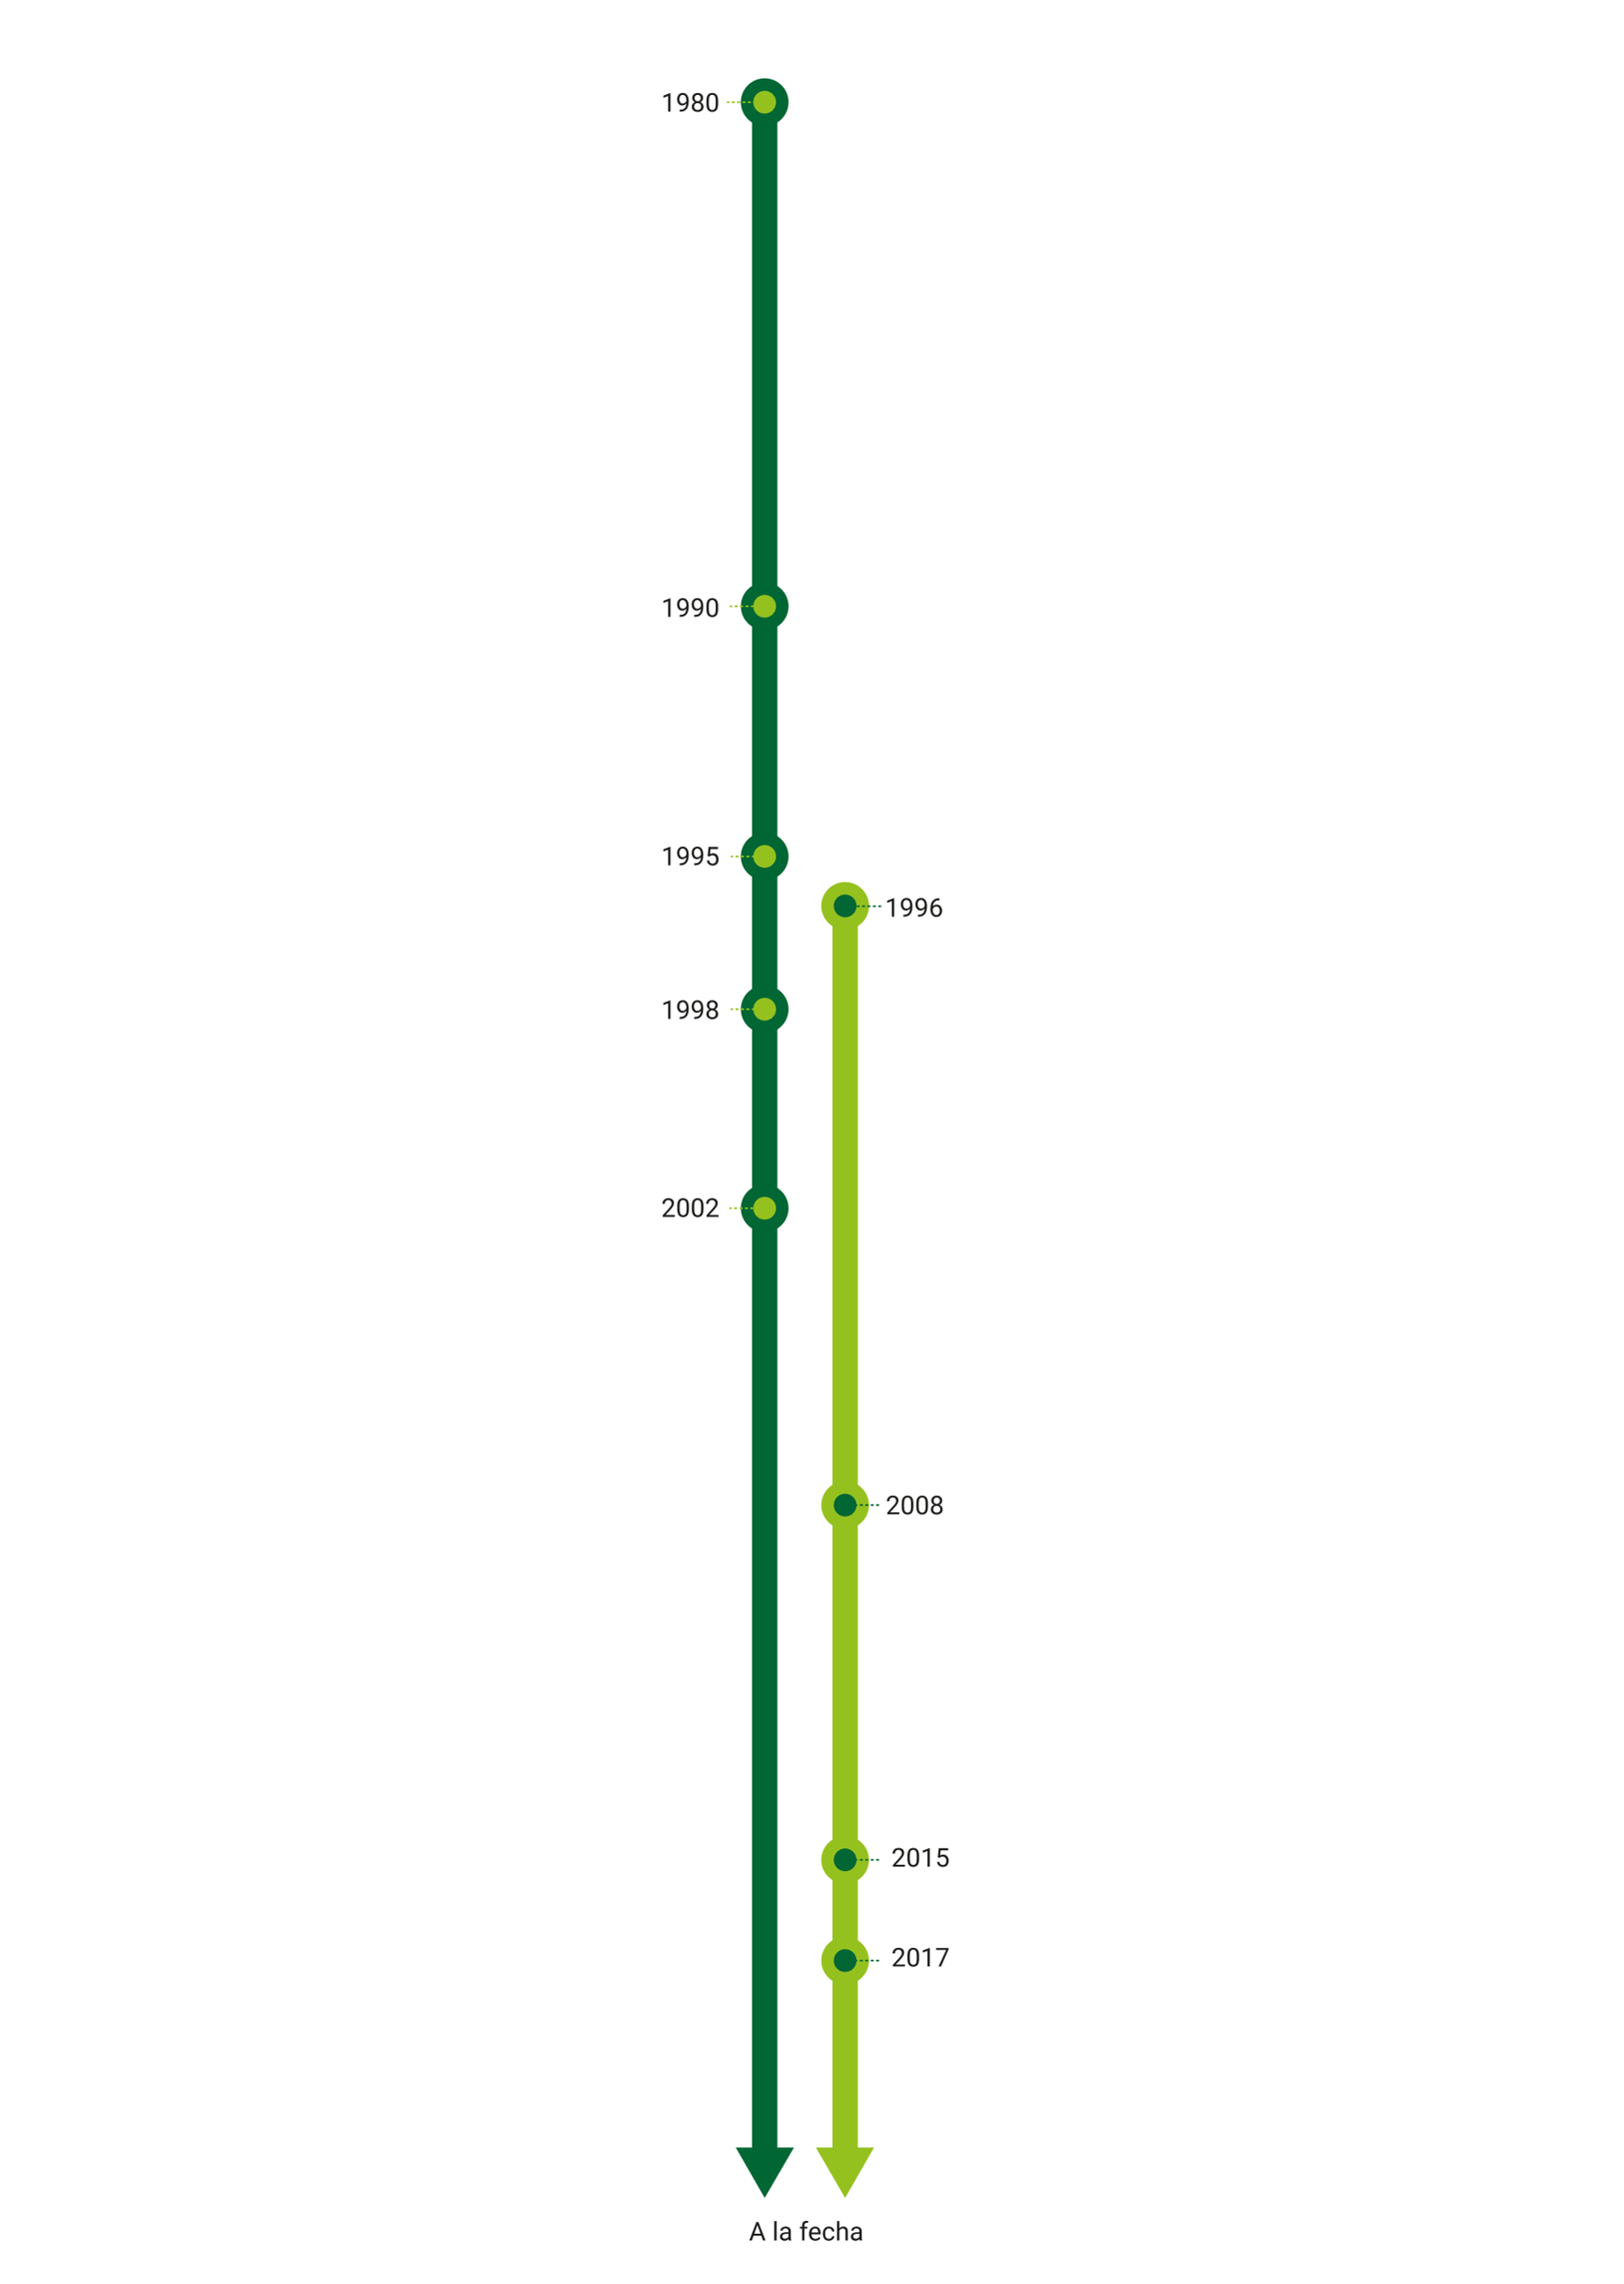
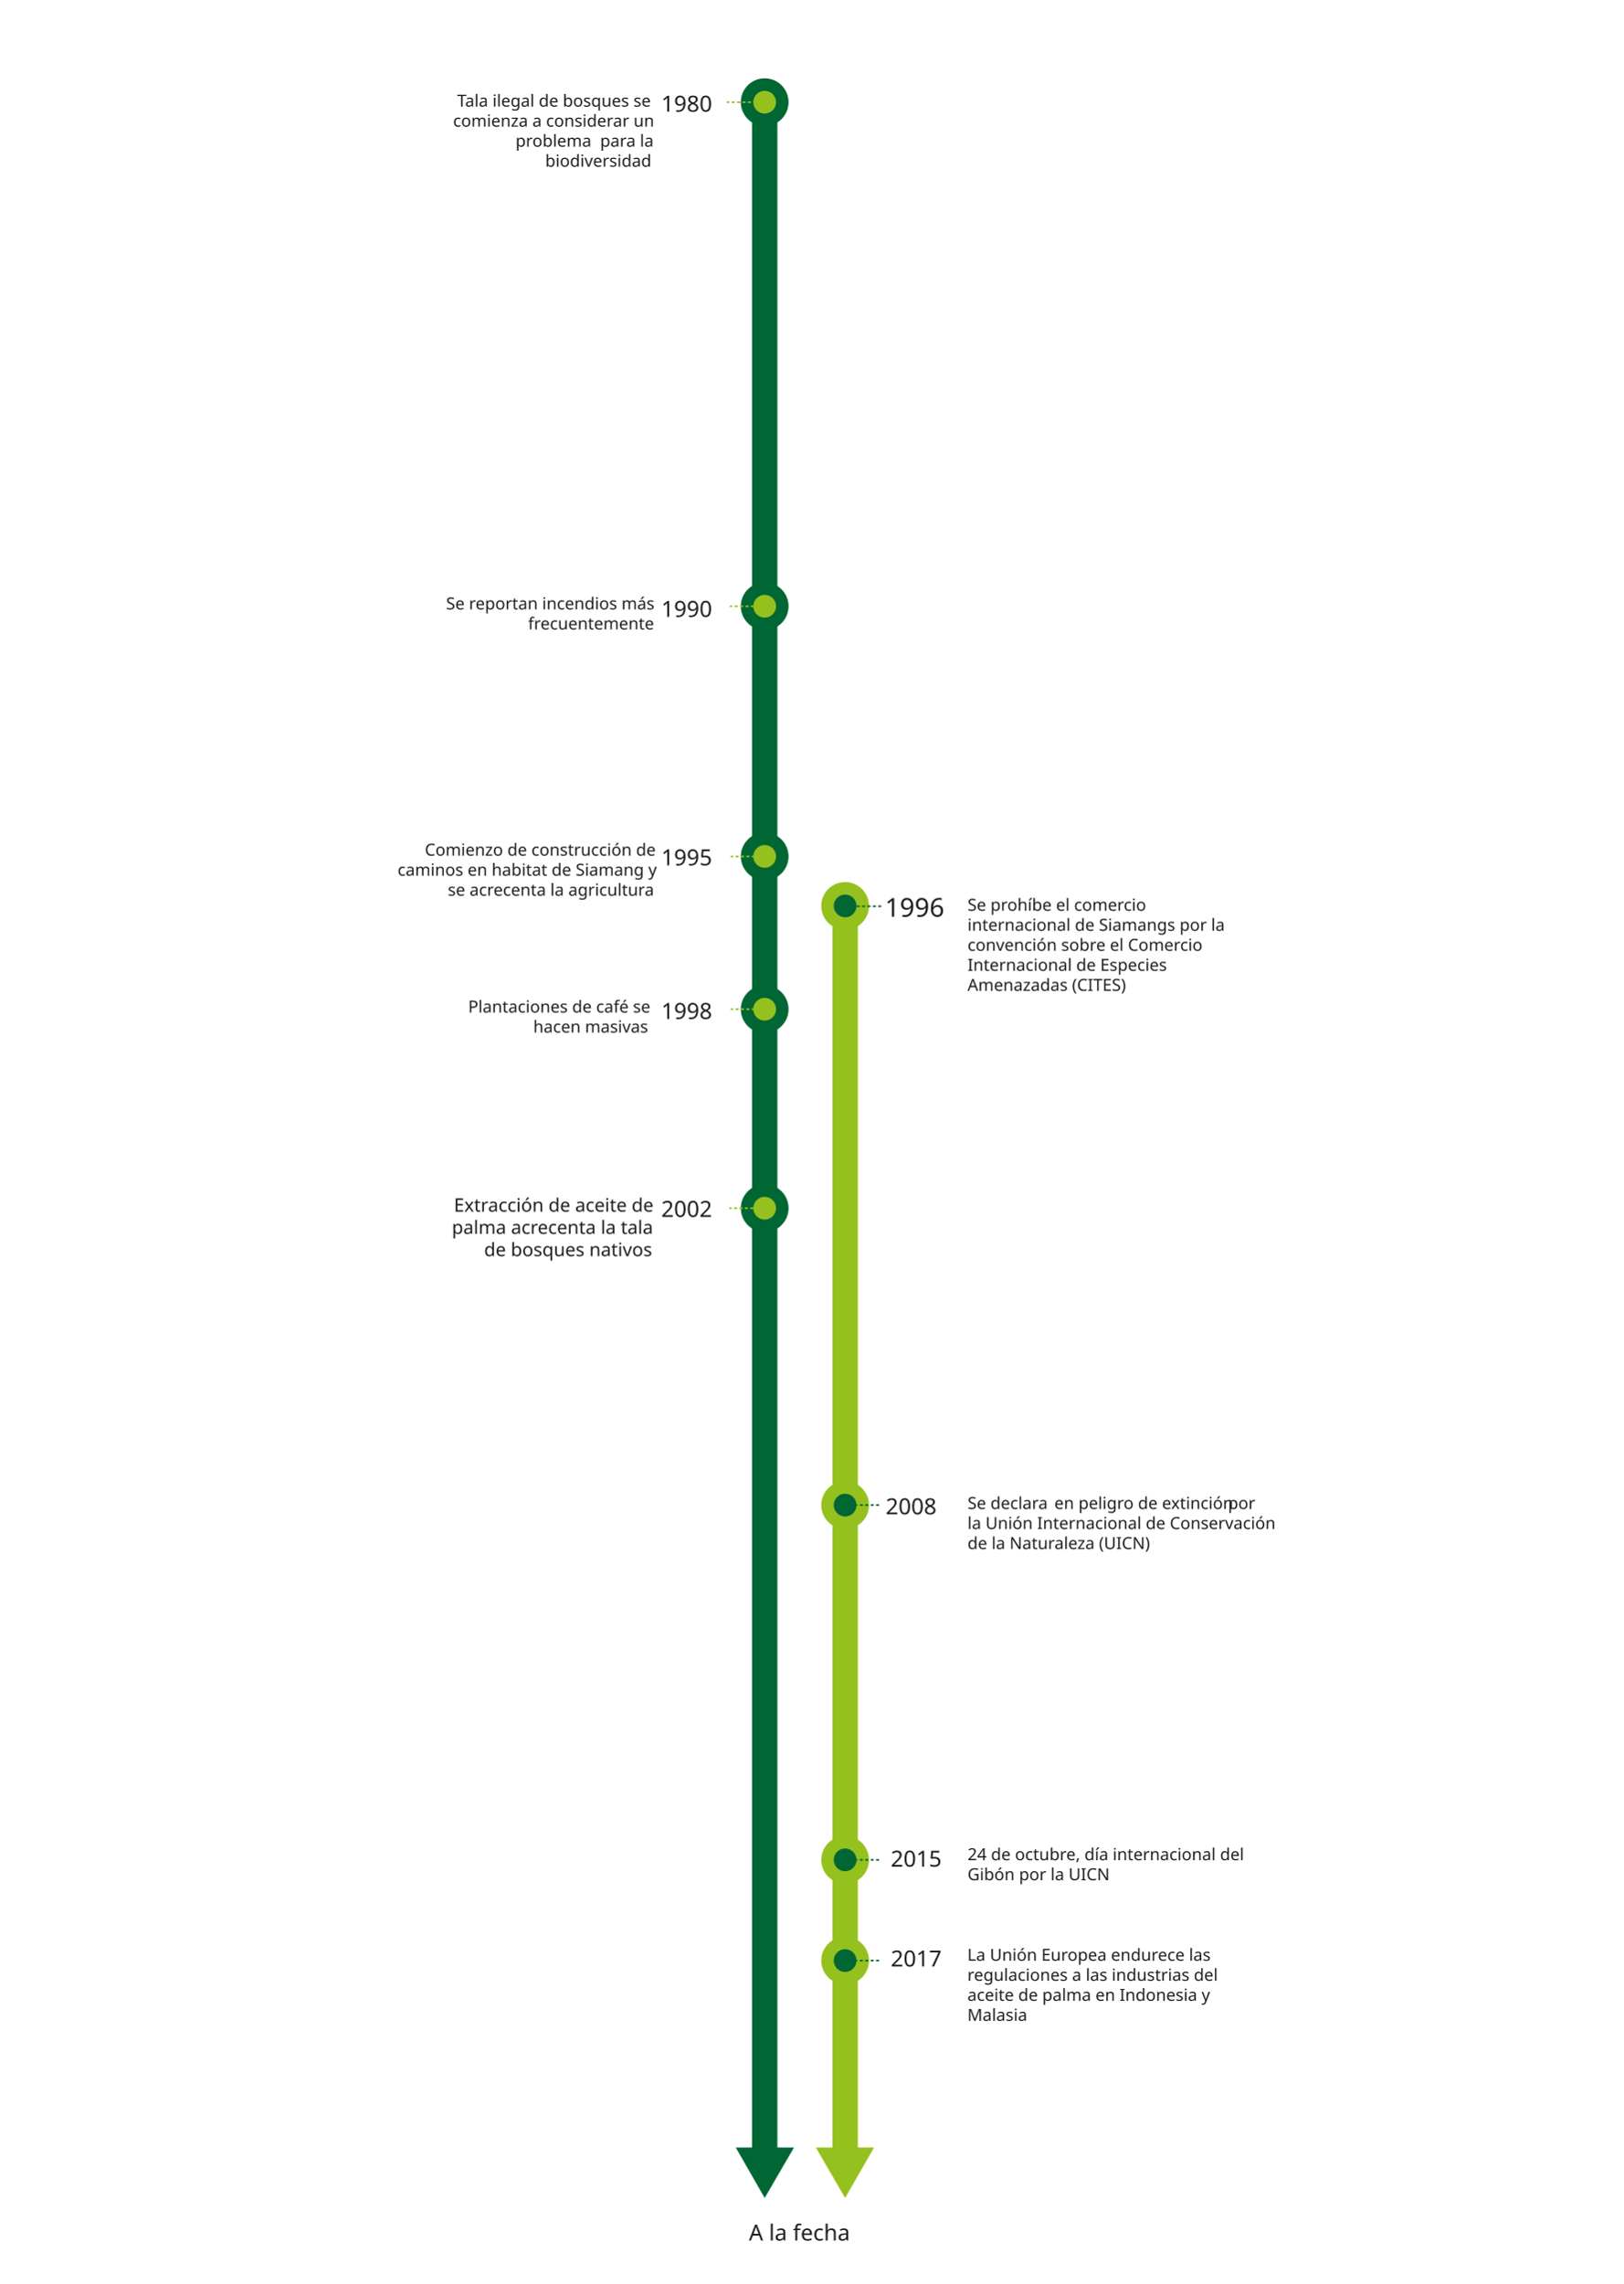
<svg xmlns="http://www.w3.org/2000/svg" version="1.1" id="Capa_1" x="0px" y="0px" viewBox="0 0 876 1231.1" style="enable-background:new 0 0 876 1231.1;" xml:space="preserve">
  <style type="text/css">
	.st0{fill:none;}
	.st1{enable-background:new    ;}
	.st2{fill:#1E1E1C;}
- 	.st3{font-family:'Roboto-Regular', sans-serif;}
- 	.st4{font-size:10px;}
- 	.st5{font-family:'Roboto', sans-serif;}
- 	.st6{display:none;}
- 	.st7{display:inline;opacity:0.5;fill:none;stroke:#1F9CD8;stroke-width:0.878;stroke-miterlimit:10;enable-background:new    ;}
- 	.st8{fill:none;stroke:#95C11F;stroke-width:13.698;stroke-miterlimit:10;}
- 	.st9{fill:#95C11F;}
- 	.st10{font-size:14px;}
- 	.st11{fill:none;stroke:#006633;stroke-width:13.698;stroke-miterlimit:10;}
- 	.st12{fill:#006633;}
- 	.st13{fill:#95C11F;stroke:#006633;stroke-width:6.755;stroke-miterlimit:10;}
- 	.st14{fill:#006633;stroke:#95C11F;stroke-width:6.755;stroke-miterlimit:10;}
- 	.st15{fill:none;stroke:#006633;stroke-width:0.878;stroke-miterlimit:10;stroke-dasharray:1.62,1.296;}
- 	.st16{fill:none;stroke:#95C11F;stroke-width:0.878;stroke-miterlimit:10;stroke-dasharray:1.62,1.296;}
- 
- 	#leyenda{
- 	opacity:0; transition:all ease 0.25s
- 	}
- 	svg:hover #leyenda{opacity:1; transition:all ease 0.25s}
- 	
+ 	.st3{font-family:'Roboto-Regular';}
+ 	.st4{font-size:9px;}
+ 	.st5{font-family:'Roboto-Black';}
+ 	.st6{font-size:10px;}
+ 	.st7{display:none;}
+ 	.st8{display:inline;opacity:0.5;fill:none;stroke:#1F9CD8;stroke-width:0.878;stroke-miterlimit:10;enable-background:new    ;}
+ 	.st9{fill:none;stroke:#95C11F;stroke-width:13.698;stroke-miterlimit:10;}
+ 	.st10{fill:#95C11F;}
+ 	.st11{font-size:12px;}
+ 	.st12{fill:none;stroke:#006633;stroke-width:13.698;stroke-miterlimit:10;}
+ 	.st13{fill:#006633;}
+ 	.st14{font-size:14px;}
+ 	.st15{fill:#95C11F;stroke:#006633;stroke-width:6.755;stroke-miterlimit:10;}
+ 	.st16{fill:#006633;stroke:#95C11F;stroke-width:6.755;stroke-miterlimit:10;}
+ 	.st17{fill:none;stroke:#006633;stroke-width:0.878;stroke-miterlimit:10;stroke-dasharray:1.62,1.296;}
+ 	.st18{fill:none;stroke:#95C11F;stroke-width:0.878;stroke-miterlimit:10;stroke-dasharray:1.62,1.296;}
</style>
  <g id="leyenda">
    <g>
      <rect x="522" y="995.4" class="st0" width="159" height="45.4" />
-       <text transform="matrix(1 0 0 1 521.9521 1003.955)" class="st1">
+       <text transform="matrix(1 0 0 1 521.9521 1003.099)" class="st1">
        <tspan x="0" y="0" class="st2 st3 st4">24 de octubre, día internacional del </tspan>
-         <tspan x="0" y="12" class="st2 st3 st4">Gibón por la UICN   </tspan>
+         <tspan x="0" y="10.8" class="st2 st3 st4">Gibón por la UICN   </tspan>
      </text>
    </g>
    <g>
      <rect x="221.9" y="49.8" class="st0" width="126.6" height="52.9" />
-       <text transform="matrix(1 0 0 1 235.2776 58.3547)" class="st1">
+       <text transform="matrix(1 0 0 1 246.5999 57.4992)" class="st1">
        <tspan x="0" y="0" class="st2 st3 st4">Tala ilegal de bosques se </tspan>
-         <tspan x="-2.5" y="12" class="st2 st3 st4">comienza a considerar un </tspan>
-         <tspan x="35" y="24" class="st2 st3 st4">problema  para la </tspan>
-         <tspan x="52.8" y="36" class="st2 st3 st4">biodiversidad    </tspan>
+         <tspan x="-2.2" y="10.8" class="st2 st3 st4">comienza a considerar un </tspan>
+         <tspan x="31.5" y="21.6" class="st2 st3 st4">problema  para la </tspan>
+         <tspan x="47.5" y="32.4" class="st2 st3 st4">biodiversidad    </tspan>
      </text>
    </g>
    <g>
      <rect x="215.1" y="320.9" class="st0" width="133.4" height="29.6" />
-       <text transform="matrix(1 0 0 1 228.6025 329.4509)" class="st1">
+       <text transform="matrix(1 0 0 1 240.5923 328.5955)" class="st1">
        <tspan x="0" y="0" class="st2 st3 st4">Se reportan incendios más </tspan>
-         <tspan x="49.2" y="12" class="st2 st3 st4">frecuentemente</tspan>
+         <tspan x="44.3" y="10.8" class="st2 st3 st4">frecuentemente</tspan>
      </text>
    </g>
    <g>
      <rect x="206.8" y="453.7" class="st0" width="142" height="37.6" />
-       <text transform="matrix(1 0 0 1 215.8602 462.2364)" class="st1">
+       <text transform="matrix(1 0 0 1 229.1541 461.3809)" class="st1">
        <tspan x="0" y="0" class="st2 st3 st4">Comienzo de construcción de </tspan>
-         <tspan x="-8.8" y="12" class="st2 st3 st4">caminos en habitat de Siamang </tspan>
-         <tspan x="6.3" y="24" class="st2 st3 st4">y se acrecenta la agricultura    </tspan>
+         <tspan x="-14.7" y="10.8" class="st2 st3 st4">caminos en habitat de Siamang y </tspan>
+         <tspan x="12.4" y="21.6" class="st2 st3 st4">se acrecenta la agricultura    </tspan>
      </text>
    </g>
    <g>
      <rect x="234.3" y="538.3" class="st0" width="114.2" height="30.7" />
-       <text transform="matrix(1 0 0 1 241.8936 546.8396)" class="st1">
+       <text transform="matrix(1 0 0 1 252.5543 545.9841)" class="st1">
        <tspan x="0" y="0" class="st2 st3 st4">Plantaciones de café se </tspan>
-         <tspan x="39" y="12" class="st2 st3 st4">hacen masivas </tspan>
+         <tspan x="35.1" y="10.8" class="st2 st3 st4">hacen masivas </tspan>
      </text>
    </g>
    <g>
      <rect x="522" y="483.4" class="st0" width="141.6" height="67.7" />
-       <text transform="matrix(1 0 0 1 521.9521 491.9458)" class="st1">
+       <text transform="matrix(1 0 0 1 521.9521 491.0903)" class="st1">
        <tspan x="0" y="0" class="st2 st3 st4">Se prohíbe el comercio </tspan>
-         <tspan x="0" y="12" class="st2 st3 st4">internacional de Siamangs por </tspan>
-         <tspan x="0" y="24" class="st2 st3 st4">la convención sobre el </tspan>
-         <tspan x="0" y="36" class="st2 st3 st4">Comercio Internacional de </tspan>
-         <tspan x="0" y="48" class="st2 st3 st4">Especies Amenazadas (CITES)     </tspan>
+         <tspan x="0" y="10.8" class="st2 st3 st4">internacional de Siamangs por la </tspan>
+         <tspan x="0" y="21.6" class="st2 st3 st4">convención sobre el Comercio </tspan>
+         <tspan x="0" y="32.4" class="st2 st3 st4">Internacional de Especies </tspan>
+         <tspan x="0" y="43.2" class="st2 st3 st4">Amenazadas (CITES)     </tspan>
      </text>
    </g>
    <g>
      <rect x="522" y="806" class="st0" width="159" height="51.9" />
-       <text transform="matrix(1 0 0 1 521.9521 814.576)" class="st1">
+       <text transform="matrix(1 0 0 1 521.9521 813.7206)" class="st1">
        <tspan x="0" y="0" class="st2 st3 st4">Se declara </tspan>
-         <tspan x="49.5" y="0" class="st2 st5 st4"> en peligro de extinción </tspan>
-         <tspan x="0" y="12" class="st2 st3 st4">por la Unión Internacional de </tspan>
-         <tspan x="0" y="24" class="st2 st3 st4">Conservación de la Naturaleza </tspan>
-         <tspan x="0" y="36" class="st2 st3 st4">(UICN)   </tspan>
-         <tspan x="37.1" y="36" class="st2 st5 st4"> </tspan>
+         <tspan x="44.5" y="0" class="st2 st5 st4"> en peligro de extinción </tspan>
+         <tspan x="140.5" y="0" class="st2 st3 st4">por </tspan>
+         <tspan x="0" y="10.8" class="st2 st3 st4">la Unión Internacional de Conservación </tspan>
+         <tspan x="0" y="21.6" class="st2 st3 st4">de la Naturaleza (UICN)   </tspan>
+         <tspan x="101.1" y="21.6" class="st2 st5 st4"> </tspan>
      </text>
    </g>
    <g>
-       <rect x="521.9" y="1052.6" class="st0" width="124.9" height="79.3" />
      <rect x="521.9" y="1049.6" class="st0" width="156.2" height="89" />
-       <text transform="matrix(1 0 0 1 521.8694 1058.167)" class="st1">
+       <text transform="matrix(1 0 0 1 521.8694 1057.312)" class="st1">
        <tspan x="0" y="0" class="st2 st3 st4">La Unión Europea endurece las </tspan>
-         <tspan x="0" y="12" class="st2 st3 st4">regulaciones a las industrias del </tspan>
-         <tspan x="0" y="24" class="st2 st3 st4">aceite de palma en Indonesia y </tspan>
-         <tspan x="0" y="36" class="st2 st3 st4">Malasia       </tspan>
+         <tspan x="0" y="10.8" class="st2 st3 st4">regulaciones a las industrias del </tspan>
+         <tspan x="0" y="21.6" class="st2 st3 st4">aceite de palma en Indonesia y </tspan>
+         <tspan x="0" y="32.4" class="st2 st3 st4">Malasia       </tspan>
      </text>
    </g>
    <g>
      <rect x="237.7" y="644.8" class="st0" width="110.8" height="39.8" />
      <text transform="matrix(1 0 0 1 244.8477 653.3662)" class="st1">
-         <tspan x="0" y="0" class="st2 st3 st4">Extracción de aceite de </tspan>
-         <tspan x="-1.1" y="12" class="st2 st3 st4">palma acrecenta la tala </tspan>
-         <tspan x="16.3" y="24" class="st2 st3 st4">de bosques nativos    </tspan>
+         <tspan x="0" y="0" class="st2 st3 st6">Extracción de aceite de </tspan>
+         <tspan x="-1.1" y="12" class="st2 st3 st6">palma acrecenta la tala </tspan>
+         <tspan x="16.3" y="24" class="st2 st3 st6">de bosques nativos    </tspan>
      </text>
    </g>
  </g>
  <g id="GUIAS">
-     <g class="st6">
-       <rect x="960.3" y="-1730.3" class="st7" width="168.9" height="1875.1" />
-       <rect x="1159.2" y="-1730.3" class="st7" width="168.9" height="1875.1" />
-       <rect x="1358.4" y="-1730.3" class="st7" width="168.9" height="1875.1" />
-       <rect x="1557.4" y="-1730.3" class="st7" width="168.9" height="1875.1" />
-       <rect x="1756.4" y="-1730.3" class="st7" width="168.9" height="1875.1" />
-       <rect x="1955.5" y="-1730.3" class="st7" width="168.9" height="1875.1" />
-       <rect x="846.8" y="-1867.4" class="st7" width="1390.9" height="2149.6" />
-       <line class="st7" x1="1542.3" y1="-1730.3" x2="1542.3" y2="144.8" />
+     <g class="st7">
+       <rect x="960.3" y="-1730.3" class="st8" width="168.9" height="1875.1" />
+       <rect x="1159.2" y="-1730.3" class="st8" width="168.9" height="1875.1" />
+       <rect x="1358.4" y="-1730.3" class="st8" width="168.9" height="1875.1" />
+       <rect x="1557.4" y="-1730.3" class="st8" width="168.9" height="1875.1" />
+       <rect x="1756.4" y="-1730.3" class="st8" width="168.9" height="1875.1" />
+       <rect x="1955.5" y="-1730.3" class="st8" width="168.9" height="1875.1" />
+       <rect x="846.8" y="-1867.4" class="st8" width="1390.9" height="2149.6" />
+       <line class="st8" x1="1542.3" y1="-1730.3" x2="1542.3" y2="144.8" />
    </g>
    <g>
      <g>
-         <line class="st8" x1="455.9" y1="479" x2="455.9" y2="1162.5" />
+         <line class="st9" x1="455.9" y1="479" x2="455.9" y2="1162.5" />
        <g>
-           <polygon class="st9" points="440.1,1158 455.9,1185.2 471.5,1158     " />
+           <polygon class="st10" points="440.1,1158 455.9,1185.2 471.5,1158     " />
        </g>
      </g>
    </g>
    <g>
-       <text transform="matrix(1 0 0 1 356.6874 60.2109)" class="st2 st5 st10">1980</text>
+       <text transform="matrix(1 0 0 1 356.6874 60.2109)" class="st2 st5 st11">1980</text>
    </g>
    <g>
-       <text transform="matrix(1 0 0 1 356.6874 466.6059)" class="st2 st5 st10">1995</text>
+       <text transform="matrix(1 0 0 1 356.6874 466.6059)" class="st2 st5 st11">1995</text>
    </g>
    <g>
-       <text transform="matrix(1 0 0 1 356.6874 549.4399)" class="st2 st5 st10">1998</text>
+       <text transform="matrix(1 0 0 1 356.6874 549.4399)" class="st2 st5 st11">1998</text>
    </g>
    <g>
-       <text transform="matrix(1 0 0 1 477.7819 816.5746)" class="st2 st5 st10">2008</text>
+       <text transform="matrix(1 0 0 1 477.7819 816.5746)" class="st2 st5 st11">2008</text>
    </g>
    <g>
-       <text transform="matrix(1 0 0 1 403.9982 1208.164)" class="st2 st5 st10">A la fecha</text>
+       <text transform="matrix(1 0 0 1 403.9982 1208.164)" class="st2 st5 st11">A la fecha</text>
    </g>
    <g>
-       <text transform="matrix(1 0 0 1 356.6874 332.621)" class="st2 st5 st10">1990</text>
+       <text transform="matrix(1 0 0 1 356.6874 332.621)" class="st2 st5 st11">1990</text>
    </g>
    <g>
      <g>
-         <line class="st11" x1="412.5" y1="45.8" x2="412.5" y2="1162.5" />
+         <line class="st12" x1="412.5" y1="45.8" x2="412.5" y2="1162.5" />
        <g>
-           <polygon class="st12" points="396.9,1158 412.5,1185.2 428.3,1158     " />
+           <polygon class="st13" points="396.9,1158 412.5,1185.2 428.3,1158     " />
        </g>
      </g>
    </g>
    <g>
-       <text transform="matrix(1 0 0 1 477.3806 1006.567)" class="st2 st5 st10"> 2015</text>
+       <text transform="matrix(1 0 0 1 477.3806 1006.567)" class="st2 st5 st11"> 2015</text>
    </g>
    <g>
-       <text transform="matrix(1 0 0 1 477.3815 1060.4)" class="st2 st5 st10"> 2017</text>
+       <text transform="matrix(1 0 0 1 477.3815 1060.4)" class="st2 st5 st11"> 2017</text>
    </g>
    <g>
-       <text transform="matrix(1 0 0 1 477.3806 494.3051)" class="st2 st5 st10">1996</text>
+       <text transform="matrix(1 0 0 1 477.3806 494.3051)" class="st2 st5 st14">1996</text>
    </g>
-     <circle class="st13" cx="412.5" cy="55.1" r="9.5" />
-     <circle class="st13" cx="412.5" cy="326.9" r="9.5" />
-     <circle class="st13" cx="412.5" cy="461.8" r="9.5" />
-     <circle class="st14" cx="455.9" cy="488.5" r="9.5" />
-     <circle class="st14" cx="455.9" cy="811.6" r="9.5" />
-     <circle class="st14" cx="455.9" cy="1002.9" r="9.5" />
-     <circle class="st14" cx="455.9" cy="1057.2" r="9.5" />
-     <circle class="st13" cx="412.5" cy="544.2" r="9.5" />
-     <circle class="st13" cx="412.5" cy="651.5" r="9.5" />
-     <line class="st15" x1="475.4" y1="488.7" x2="456.6" y2="488.7" />
+     <circle class="st15" cx="412.5" cy="55.1" r="9.5" />
+     <circle class="st15" cx="412.5" cy="326.9" r="9.5" />
+     <circle class="st15" cx="412.5" cy="461.8" r="9.5" />
+     <circle class="st16" cx="455.9" cy="488.5" r="9.5" />
+     <circle class="st16" cx="455.9" cy="811.6" r="9.5" />
+     <circle class="st16" cx="455.9" cy="1002.9" r="9.5" />
+     <circle class="st16" cx="455.9" cy="1057.2" r="9.5" />
+     <circle class="st15" cx="412.5" cy="544.2" r="9.5" />
+     <circle class="st15" cx="412.5" cy="651.5" r="9.5" />
+     <line class="st17" x1="475.4" y1="488.7" x2="456.6" y2="488.7" />
    <g>
-       <text transform="matrix(1 0 0 1 356.6874 656.187)" class="st2 st5 st10">2002</text>
+       <text transform="matrix(1 0 0 1 356.6874 656.187)" class="st2 st5 st11">2002</text>
    </g>
-     <line class="st16" x1="412.2" y1="651.5" x2="393.4" y2="651.5" />
-     <line class="st15" x1="474.2" y1="1002.9" x2="455.5" y2="1002.9" />
-     <line class="st15" x1="474.2" y1="811.6" x2="455.5" y2="811.6" />
-     <line class="st15" x1="474.2" y1="1057.2" x2="455.5" y2="1057.2" />
-     <line class="st16" x1="413" y1="461.8" x2="394.2" y2="461.8" />
-     <line class="st16" x1="413" y1="544.2" x2="394.2" y2="544.2" />
-     <line class="st16" x1="412.5" y1="326.9" x2="393.7" y2="326.9" />
-     <line class="st16" x1="410.9" y1="55.1" x2="392.1" y2="55.1" />
+     <line class="st18" x1="412.2" y1="651.5" x2="393.4" y2="651.5" />
+     <line class="st17" x1="474.2" y1="1002.9" x2="455.5" y2="1002.9" />
+     <line class="st17" x1="474.2" y1="811.6" x2="455.5" y2="811.6" />
+     <line class="st17" x1="474.2" y1="1057.2" x2="455.5" y2="1057.2" />
+     <line class="st18" x1="413" y1="461.8" x2="394.2" y2="461.8" />
+     <line class="st18" x1="413" y1="544.2" x2="394.2" y2="544.2" />
+     <line class="st18" x1="412.5" y1="326.9" x2="393.7" y2="326.9" />
+     <line class="st18" x1="410.9" y1="55.1" x2="392.1" y2="55.1" />
  </g>
</svg>
